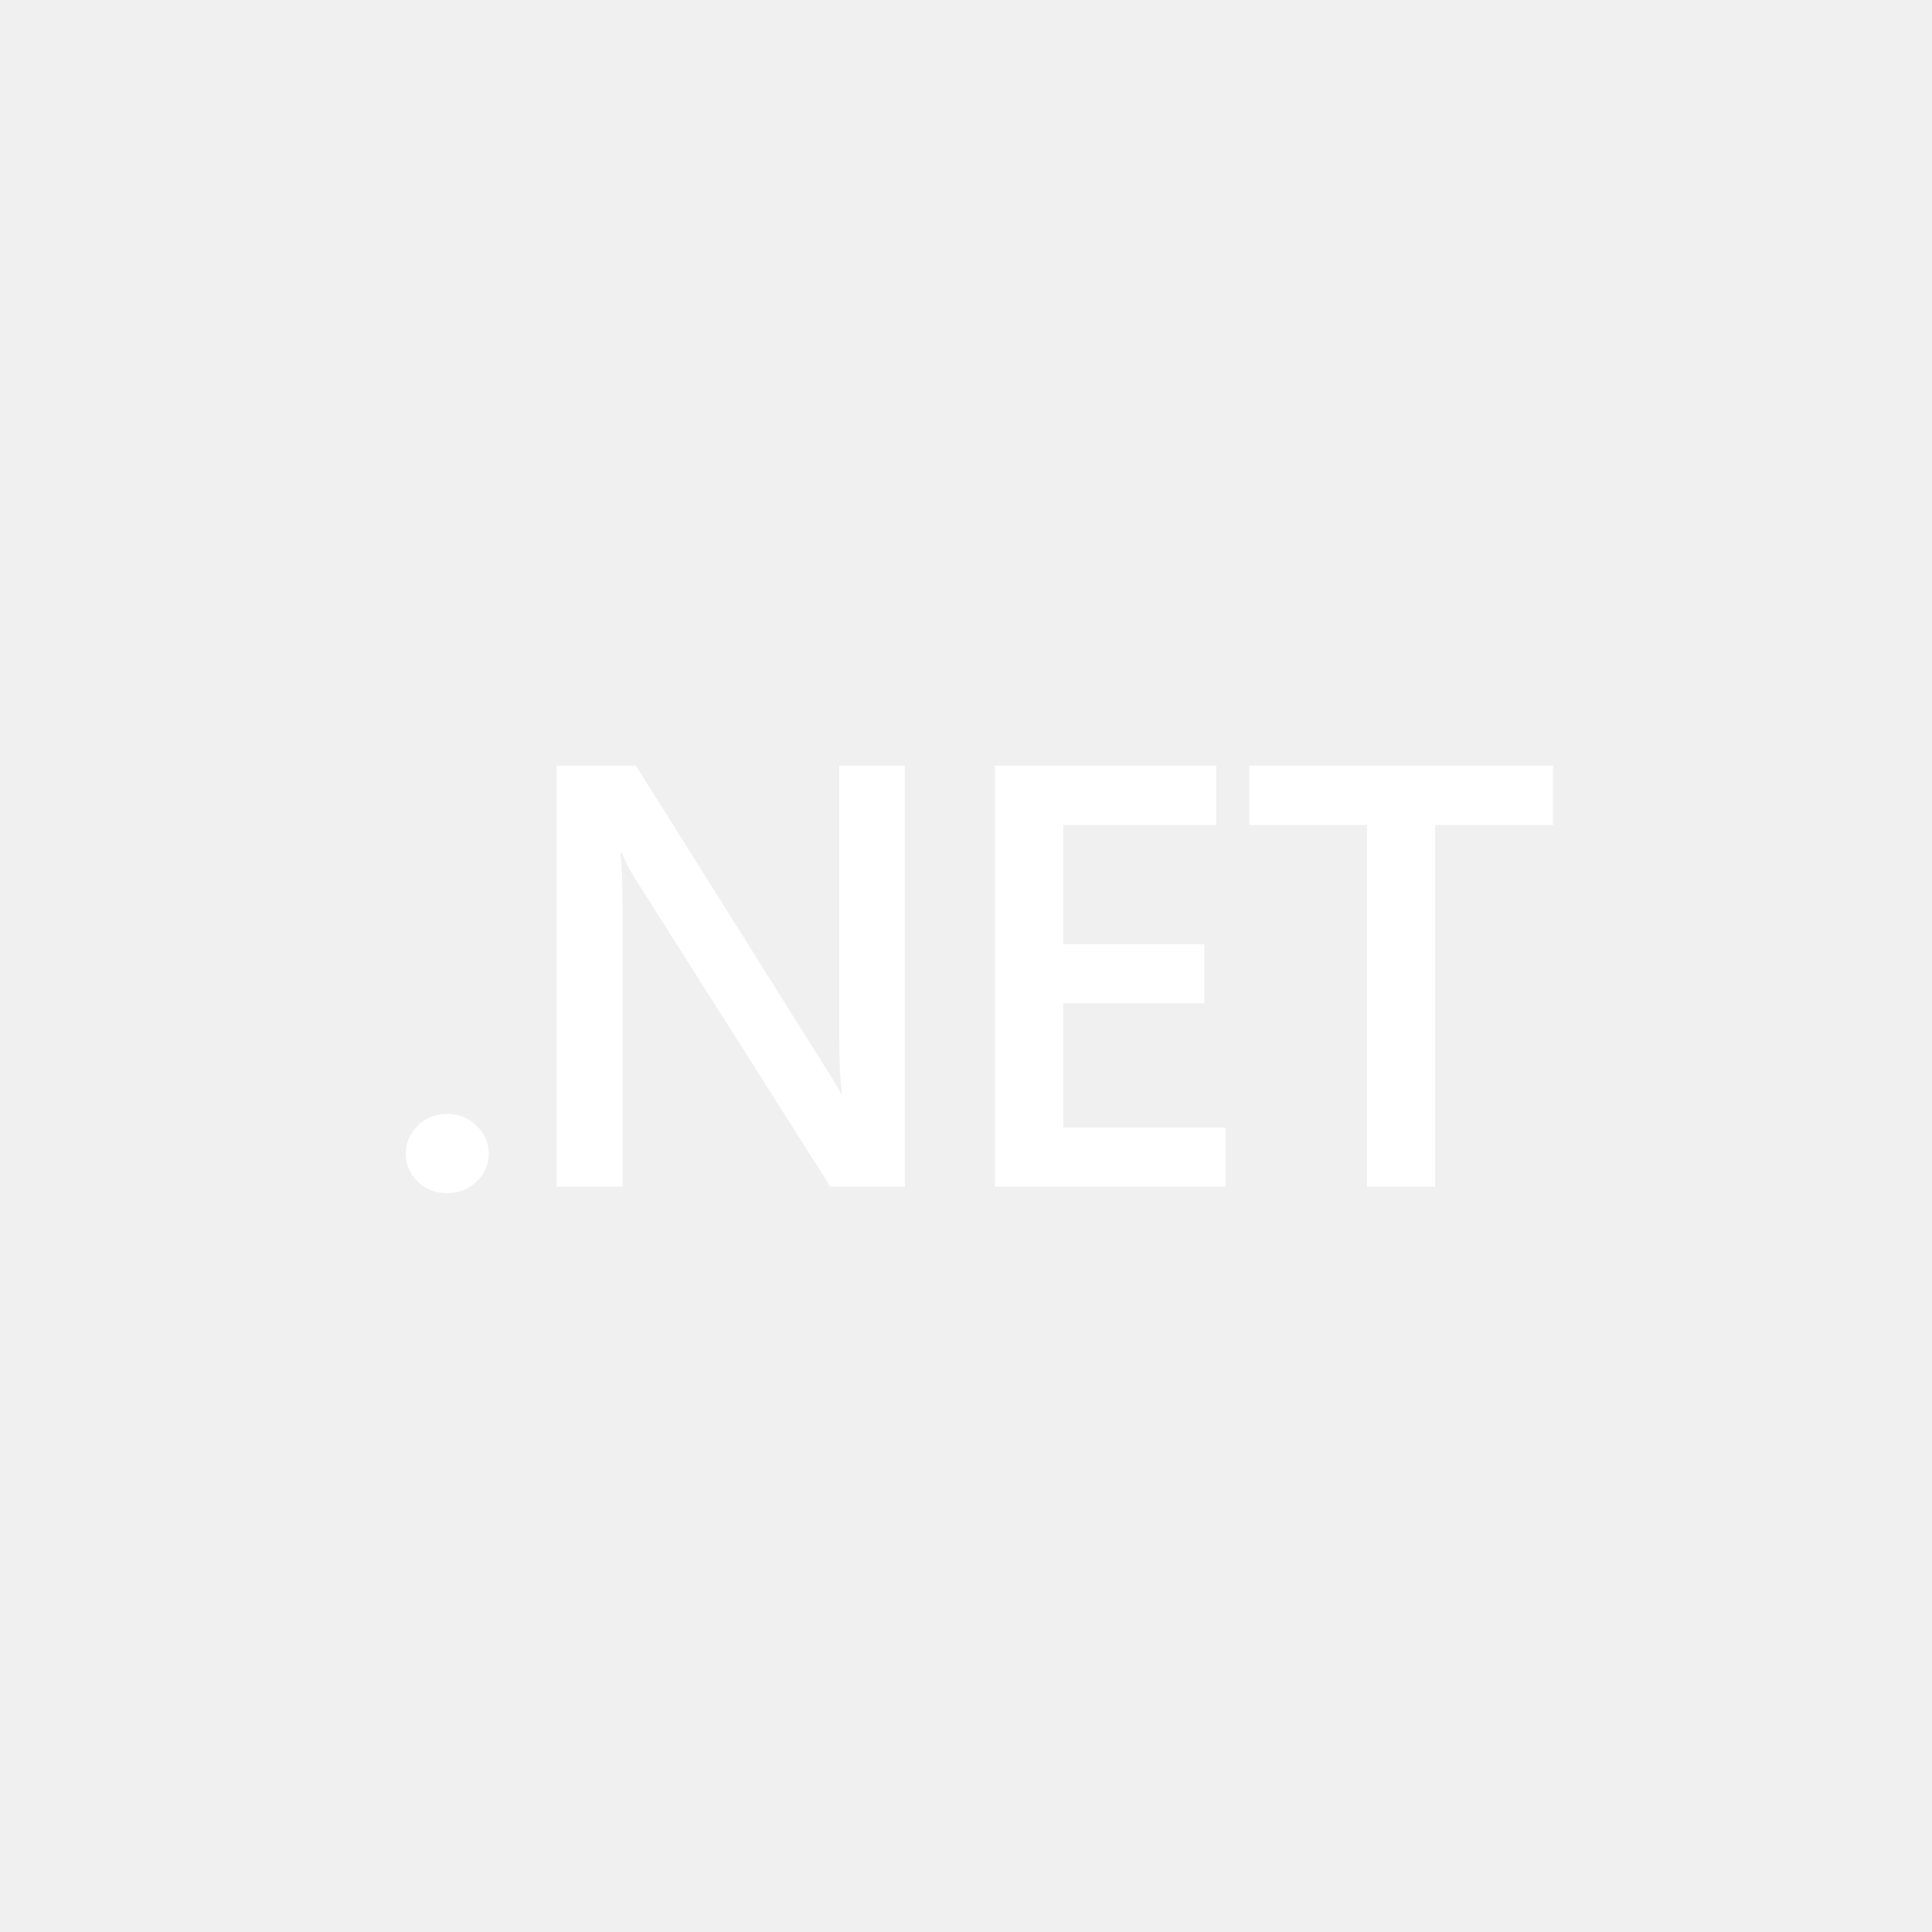
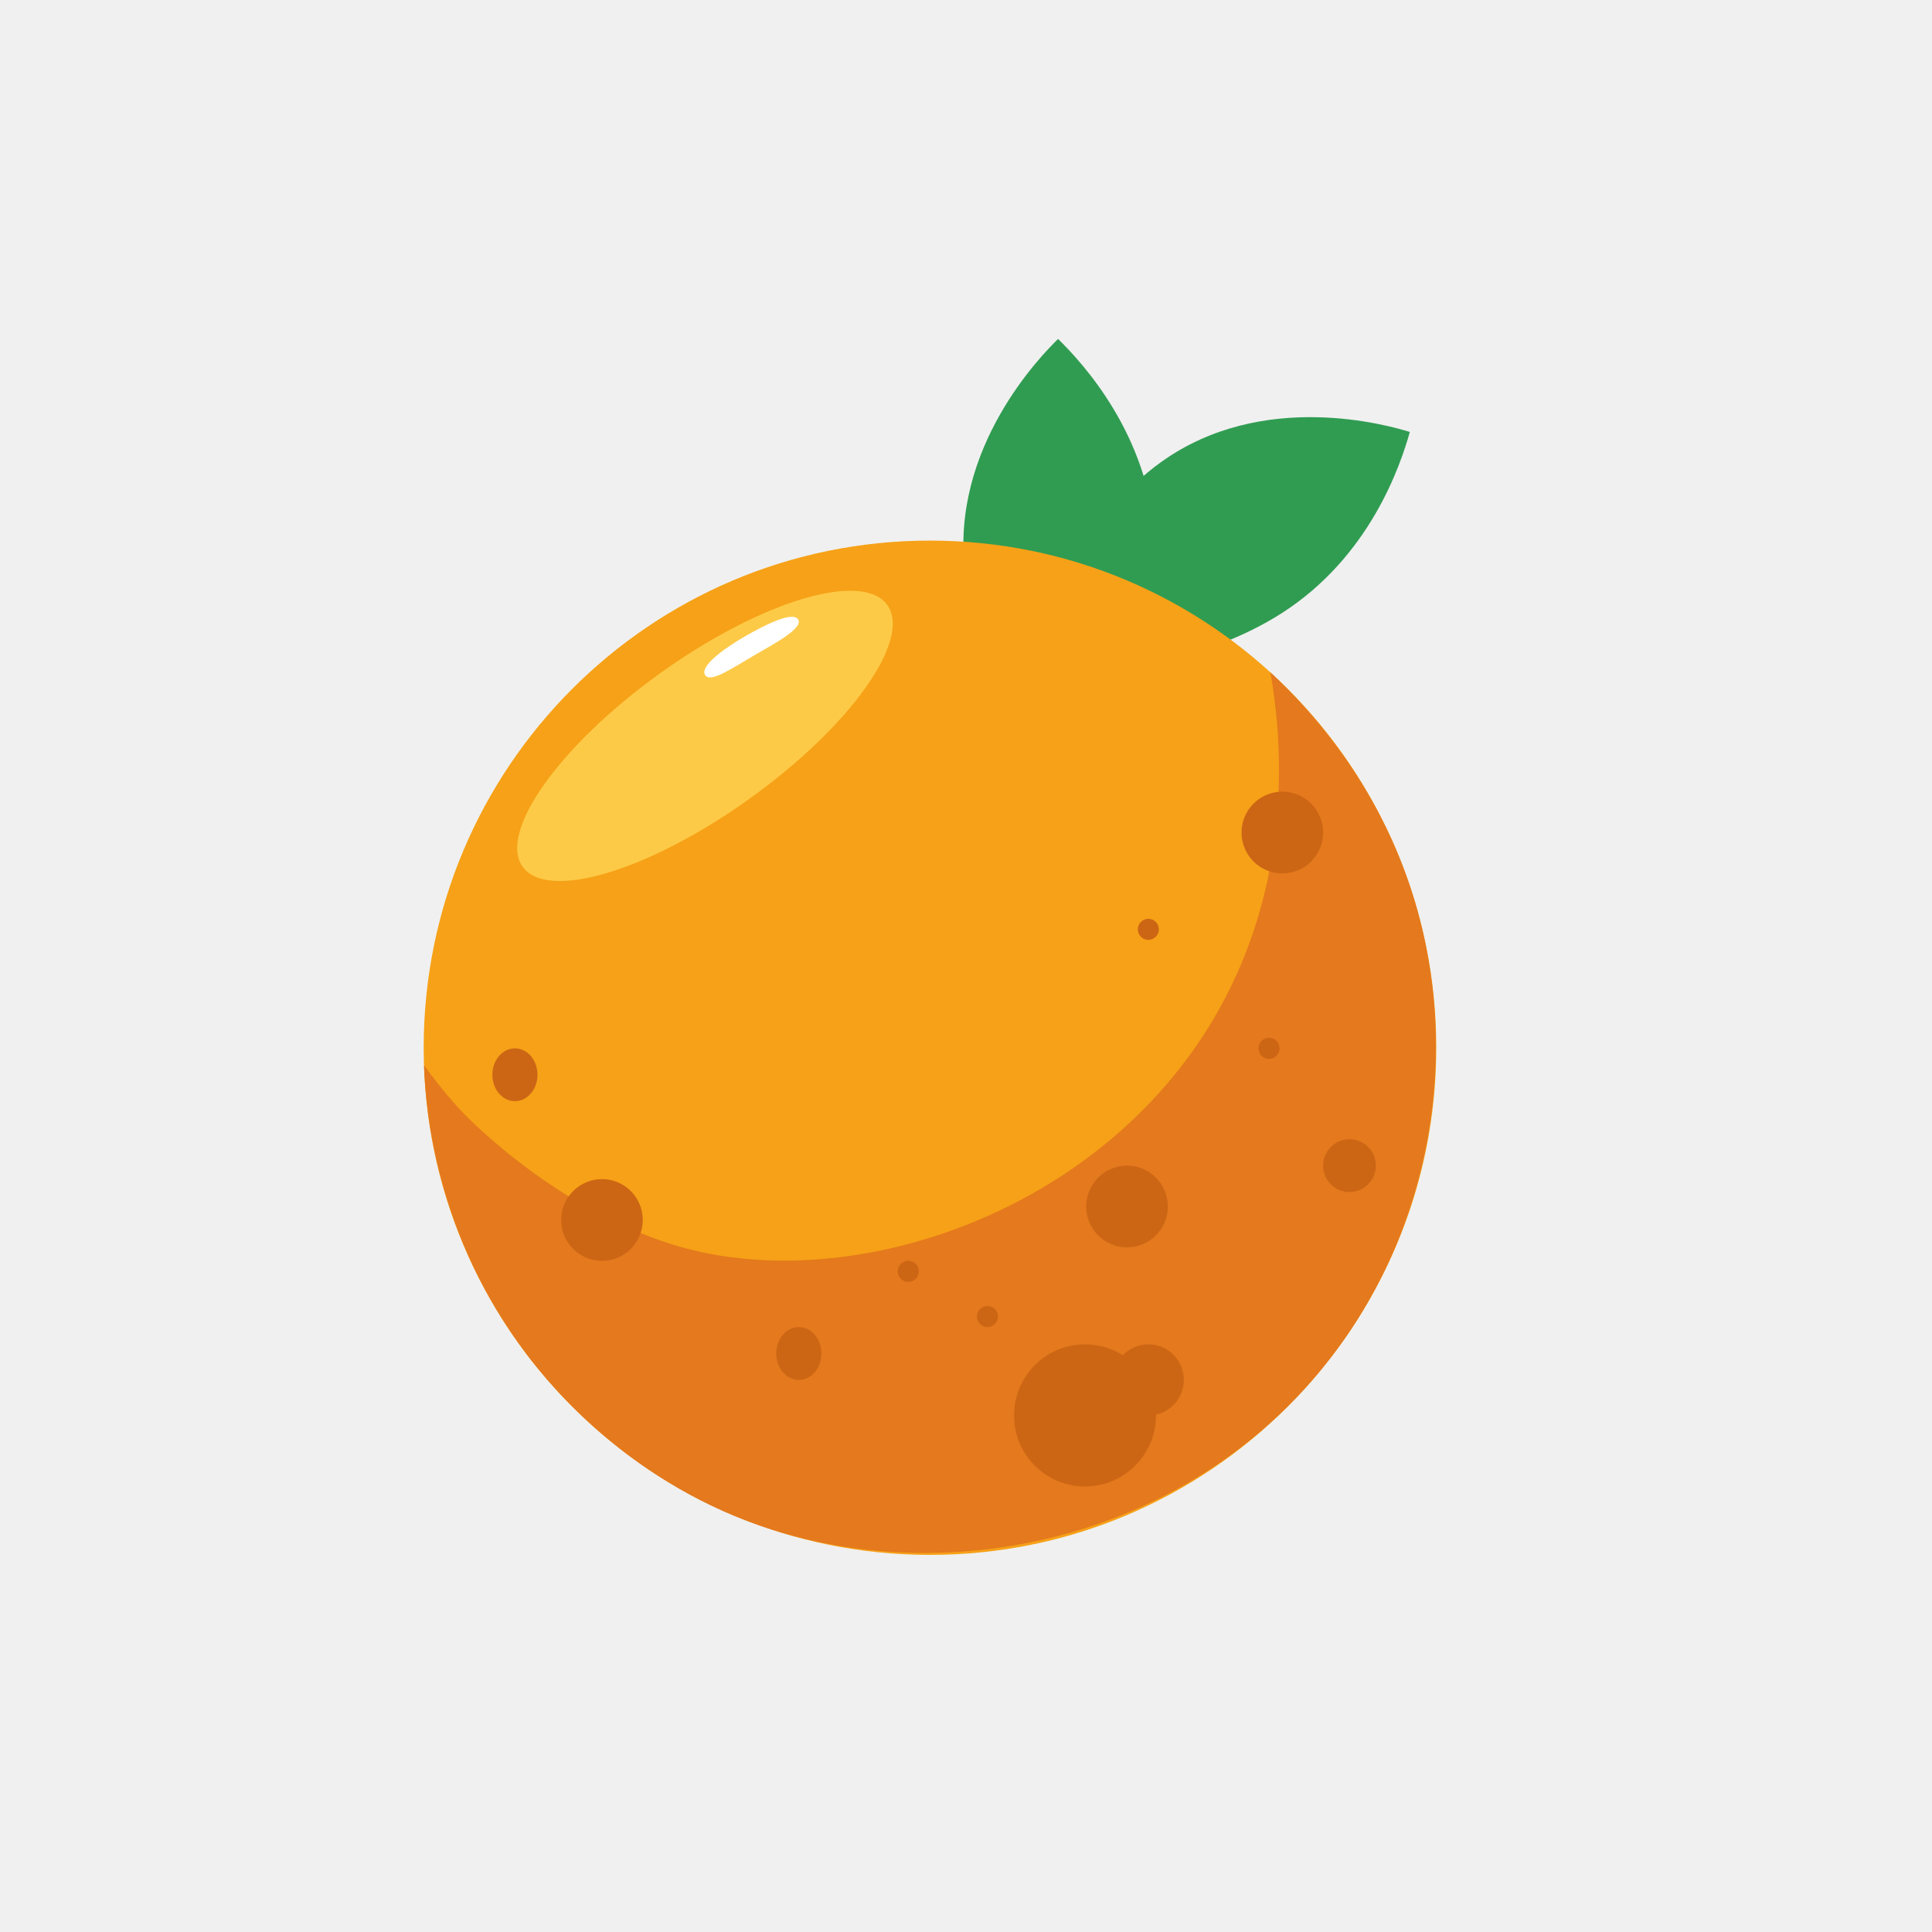
- <svg xmlns="http://www.w3.org/2000/svg" width="456" height="456" viewBox="0 0 456 456" version="1.1" xml:space="preserve" style="fill-rule:evenodd;clip-rule:evenodd;stroke-linejoin:round;stroke-miterlimit:2;">
-   <path d="m 105.5,281.609 c -2.703,0 -5.001,-0.9 -6.893,-2.702 -1.892,-1.848 -2.838,-4.042 -2.838,-6.582 0,-2.587 0.946,-4.804 2.838,-6.652 1.892,-1.848 4.19,-2.772 6.893,-2.772 2.748,0 5.068,0.924 6.96,2.772 1.937,1.848 2.906,4.064 2.906,6.652 0,2.54 -0.968,4.734 -2.906,6.582 -1.892,1.802 -4.212,2.702 -6.96,2.702 z" style="fill:#ffffff;fill-rule:nonzero;stroke-width:0.838" />
-   <path d="M 213.561,280.084 H 195.99 L 149.7,207.054 c -1.171,-1.848 -2.14,-3.765 -2.906,-5.751 h -0.406 c 0.361,2.125 0.541,6.675 0.541,13.65 v 65.132 h -15.543 v -99.36 h 18.719 l 44.737,71.298 c 1.892,2.957 3.109,4.989 3.649,6.098 h 0.27 c -0.45,-2.632 -0.676,-7.09 -0.676,-13.373 v -64.023 h 15.476 z" style="fill:#ffffff;fill-rule:nonzero;stroke-width:0.838" />
-   <path d="m 289.251,280.084 h -54.401 v -99.36 h 52.238 v 13.997 h -36.154 v 28.131 h 33.316 v 13.927 h -33.316 v 29.378 h 38.316 z" style="fill:#ffffff;fill-rule:nonzero;stroke-width:0.838" />
-   <path d="M 366.565,194.721 H 338.722 v 85.363 h -16.084 v -85.363 h -27.775 v -13.997 h 71.701 z" style="fill:#ffffff;fill-rule:nonzero;stroke-width:0.838" />
+ <svg xmlns="http://www.w3.org/2000/svg" width="456" height="456" viewBox="-100 -80 456 456" version="1.1" xml:space="preserve" style="fill-rule:evenodd;clip-rule:evenodd;stroke-linejoin:round;stroke-miterlimit:2;">
+   <path d="M154.562 95.144C143.578 96.327 130.147 74.552 127.773 55.042C124.194 25.633 146.007 3.641 149.734 0C155.687 5.839 171.009 22.488 172.678 47.142C174.063 67.599 166.064 93.906 154.562 95.144Z" fill="#309C52" />
+   <path d="M151.762 71.877C145.451 62.794 158.066 40.536 174.013 29.081C198.051 11.813 227.782 20.426 232.757 21.949C230.501 29.979 223.282 51.439 202.495 64.744C185.244 75.79 158.369 81.393 151.762 71.877Z" fill="#309C52" />
+   <path d="M119.497 286.994C185.493 286.994 238.994 233.402 238.994 167.294C238.994 101.185 185.493 47.594 119.497 47.594C53.501 47.594 0 101.185 0 167.294C0 233.402 53.501 286.994 119.497 286.994Z" fill="#F6A117" />
+   <path d="M0.074 171.424C1.972 174.08 4.827 177.826 8.653 181.98C8.653 181.98 29.502 204.616 58.719 213.736C98.543 226.169 157.244 207.867 185.429 162.143C206.847 127.39 202.007 90.811 199.844 78.694C208.8 86.99 226.675 105.881 234.76 135.624C244.637 171.968 236.936 213.631 210.796 244.526C177.666 283.688 124.33 294.399 82.325 281.087C49.194 270.586 30.145 247.374 24.285 239.629C2.819 211.266 0.439 181.831 0.074 171.424Z" fill="#E4791D" />
+   <path opacity="0.8" d="M76.975 108.477C100.74 91.417 115.267 70.965 109.423 62.797C103.579 54.628 79.576 61.836 55.812 78.896C32.047 95.957 17.52 116.408 23.364 124.577C29.208 132.745 53.21 125.537 76.975 108.477Z" fill="#FFD453" />
+   <path d="M66.396 79.282C67.583 81.344 72.744 77.734 77.8 74.805C82.856 71.883 89.593 68.298 88.407 66.243C87.22 64.187 80.853 67.295 75.797 70.218C70.741 73.14 65.209 77.22 66.396 79.282Z" fill="white" />
+   <path d="M42.08 217.593C47.399 217.593 51.71 213.275 51.71 207.947C51.71 202.62 47.399 198.301 42.08 198.301C36.762 198.301 32.45 202.62 32.45 207.947C32.45 213.275 36.762 217.593 42.08 217.593Z" fill="#CC6615" />
+   <path d="M21.535 179.906C24.477 179.906 26.863 177.115 26.863 173.671C26.863 170.228 24.477 167.436 21.535 167.436C18.592 167.436 16.206 170.228 16.206 173.671C16.206 177.115 18.592 179.906 21.535 179.906Z" fill="#CC6615" />
+   <path d="M156.088 270.846C165.336 270.846 172.833 263.337 172.833 254.074C172.833 244.81 165.336 237.301 156.088 237.301C146.841 237.301 139.344 244.81 139.344 254.074C139.344 263.337 146.841 270.846 156.088 270.846Z" fill="#CC6615" />
+   <path d="M171.04 254.08C175.666 254.08 179.415 250.324 179.415 245.69C179.415 241.057 175.666 237.301 171.04 237.301C166.415 237.301 162.665 241.057 162.665 245.69C162.665 250.324 166.415 254.08 171.04 254.08Z" fill="#CC6615" />
+   <path d="M166.003 214.411C171.321 214.411 175.633 210.092 175.633 204.765C175.633 199.437 171.321 195.118 166.003 195.118C160.684 195.118 156.373 199.437 156.373 204.765C156.373 210.092 160.684 214.411 166.003 214.411Z" fill="#CC6615" />
+   <path d="M88.543 245.69C91.485 245.69 93.871 242.899 93.871 239.456C93.871 236.012 91.485 233.221 88.543 233.221C85.6 233.221 83.215 236.012 83.215 239.456C83.215 242.899 85.6 245.69 88.543 245.69Z" fill="#CC6615" />
+   <path d="M218.51 201.353C221.948 201.353 224.734 198.562 224.734 195.118C224.734 191.675 221.948 188.884 218.51 188.884C215.072 188.884 212.286 191.675 212.286 195.118C212.286 198.562 215.072 201.353 218.51 201.353Z" fill="#CC6615" />
+   <path d="M202.662 126.145C207.98 126.145 212.292 121.826 212.292 116.499C212.292 111.171 207.98 106.853 202.662 106.853C197.343 106.853 193.032 111.171 193.032 116.499C193.032 121.826 197.343 126.145 202.662 126.145Z" fill="#CC6615" />
+   <path d="M114.379 222.565C115.751 222.565 116.864 221.451 116.864 220.076C116.864 218.702 115.751 217.587 114.379 217.587C113.007 217.587 111.894 218.702 111.894 220.076C111.894 221.451 113.007 222.565 114.379 222.565Z" fill="#CC6615" />
+   <path d="M133.07 233.221C134.443 233.221 135.555 232.106 135.555 230.732C135.555 229.357 134.443 228.243 133.07 228.243C131.698 228.243 130.586 229.357 130.586 230.732C130.586 232.106 131.698 233.221 133.07 233.221Z" fill="#CC6615" />
+   <path d="M171.04 141.835C172.412 141.835 173.525 140.72 173.525 139.346C173.525 137.971 172.412 136.857 171.04 136.857C169.668 136.857 168.555 137.971 168.555 139.346C168.555 140.72 169.668 141.835 171.04 141.835Z" fill="#CC6615" />
+   <path d="M199.528 169.925C200.9 169.925 202.013 168.811 202.013 167.436C202.013 166.062 200.9 164.947 199.528 164.947C198.156 164.947 197.043 166.062 197.043 167.436C197.043 168.811 198.156 169.925 199.528 169.925Z" fill="#CC6615" />
</svg>
